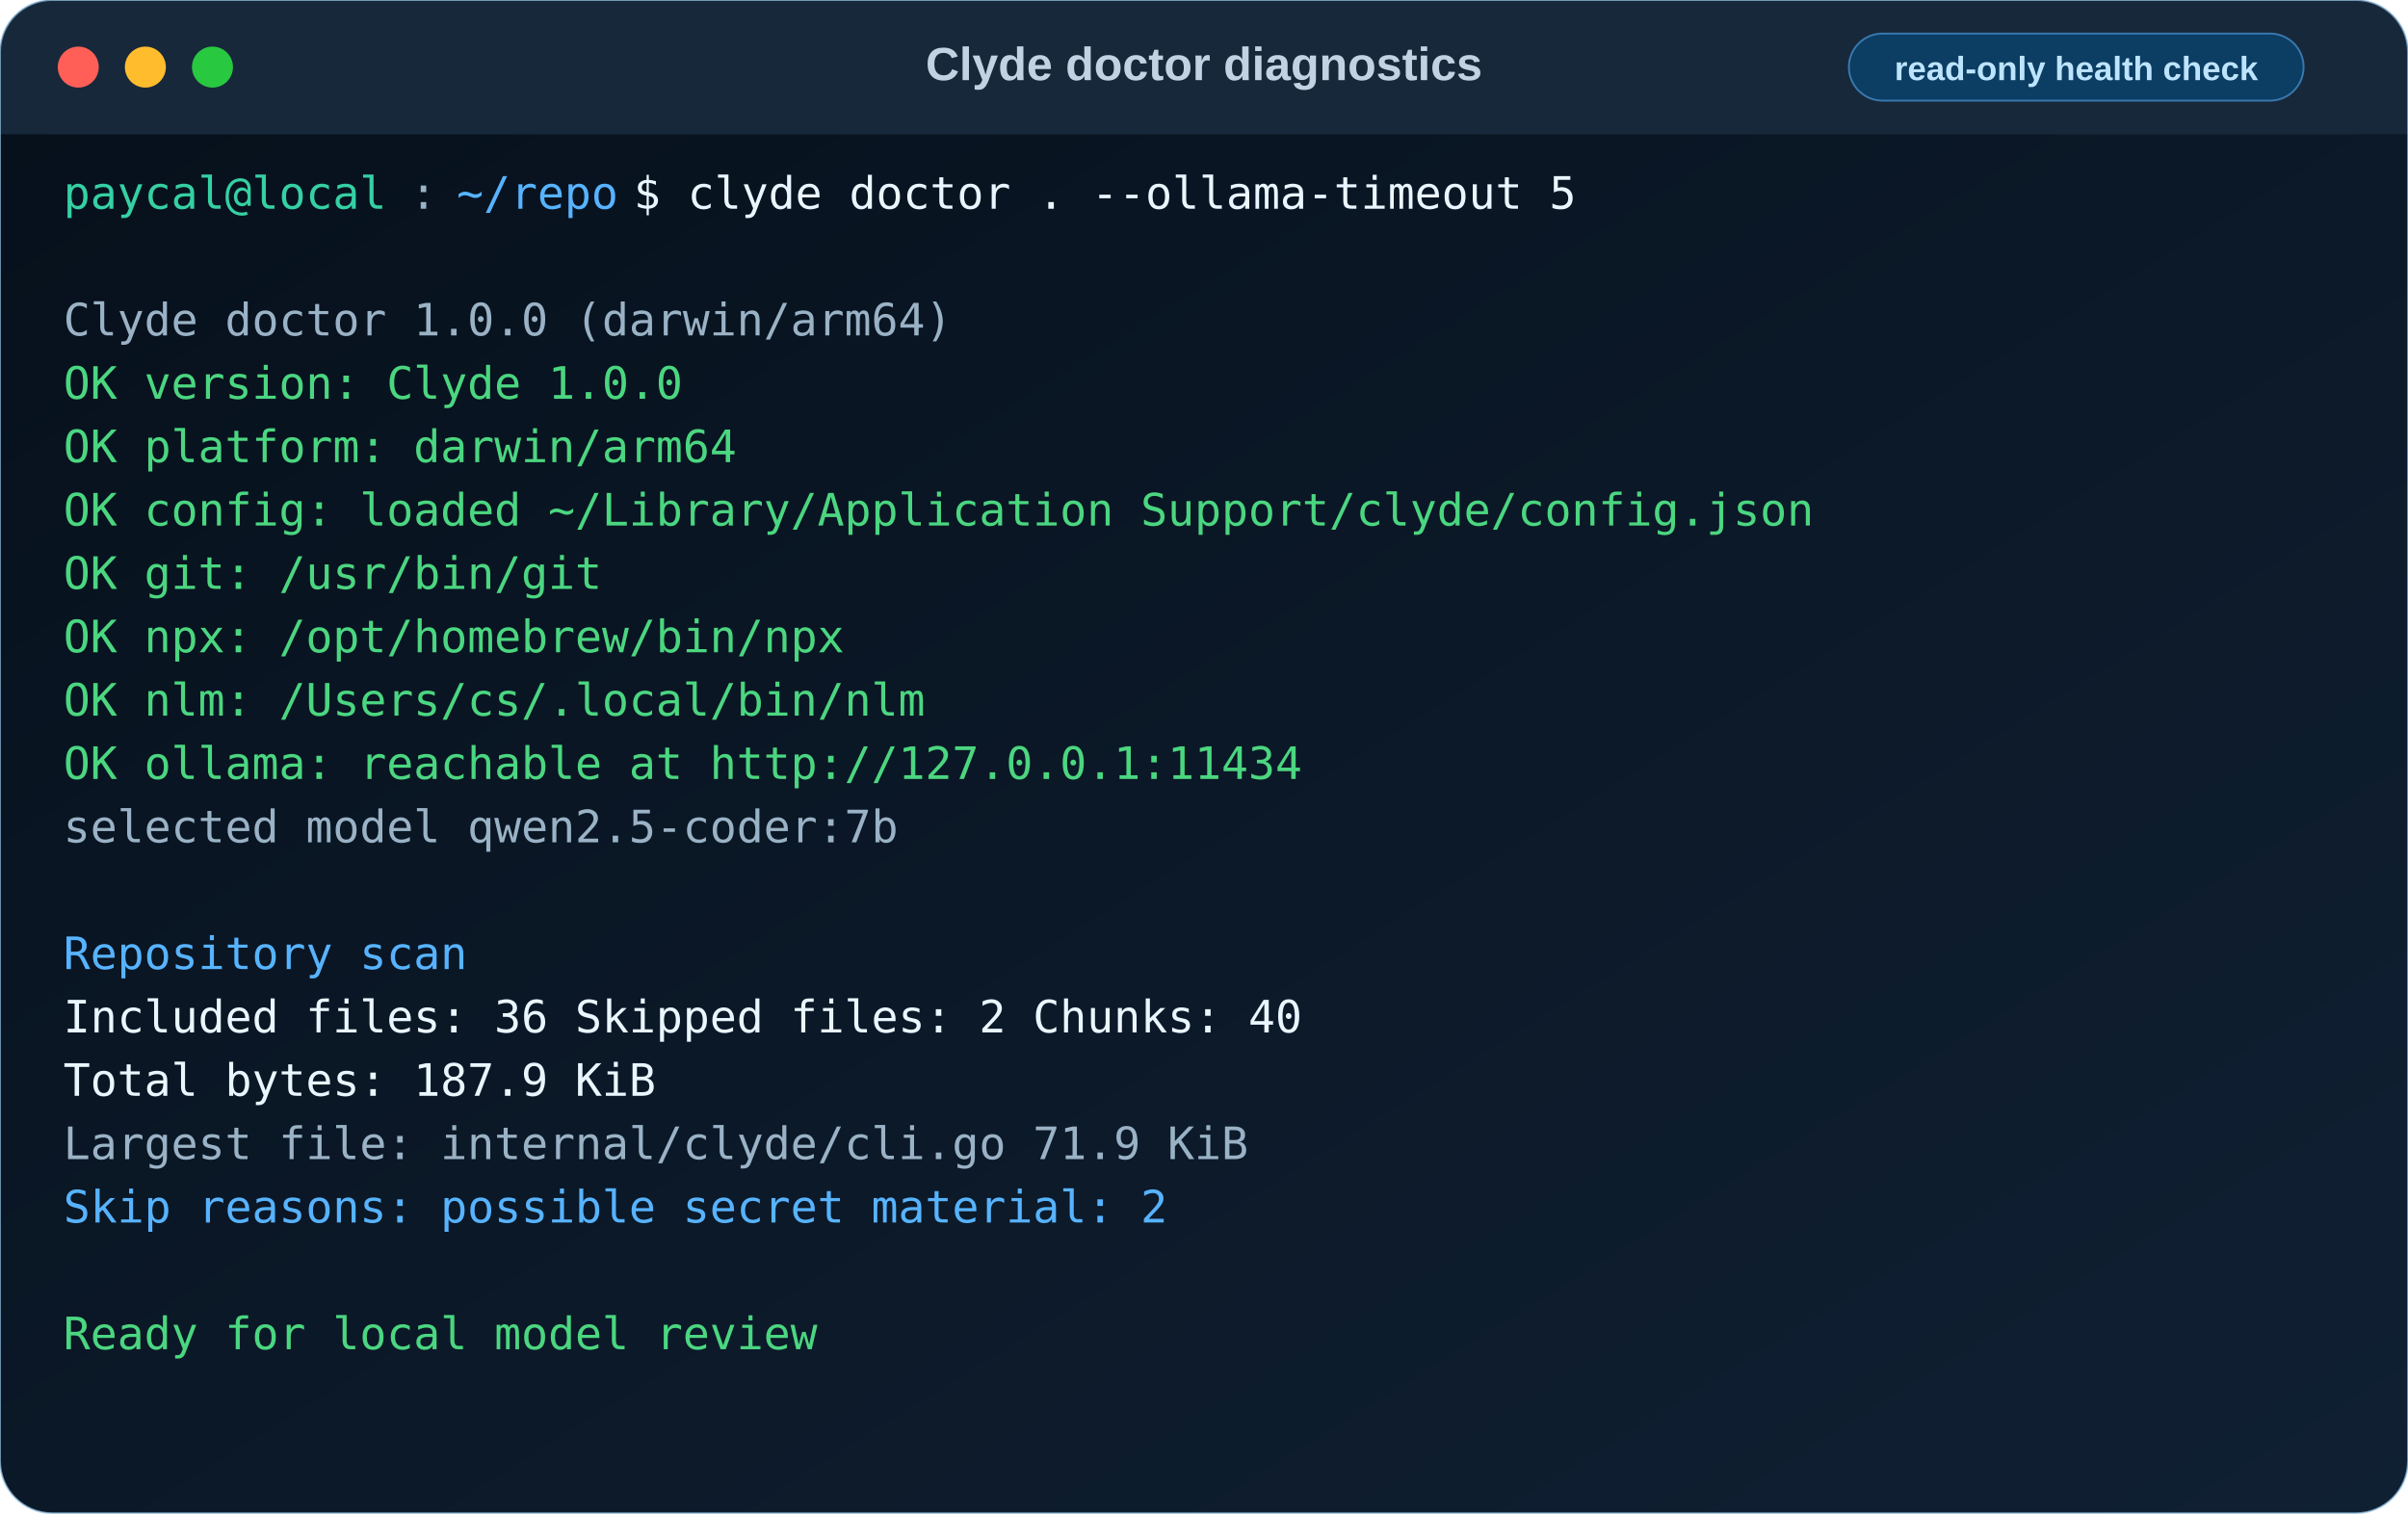
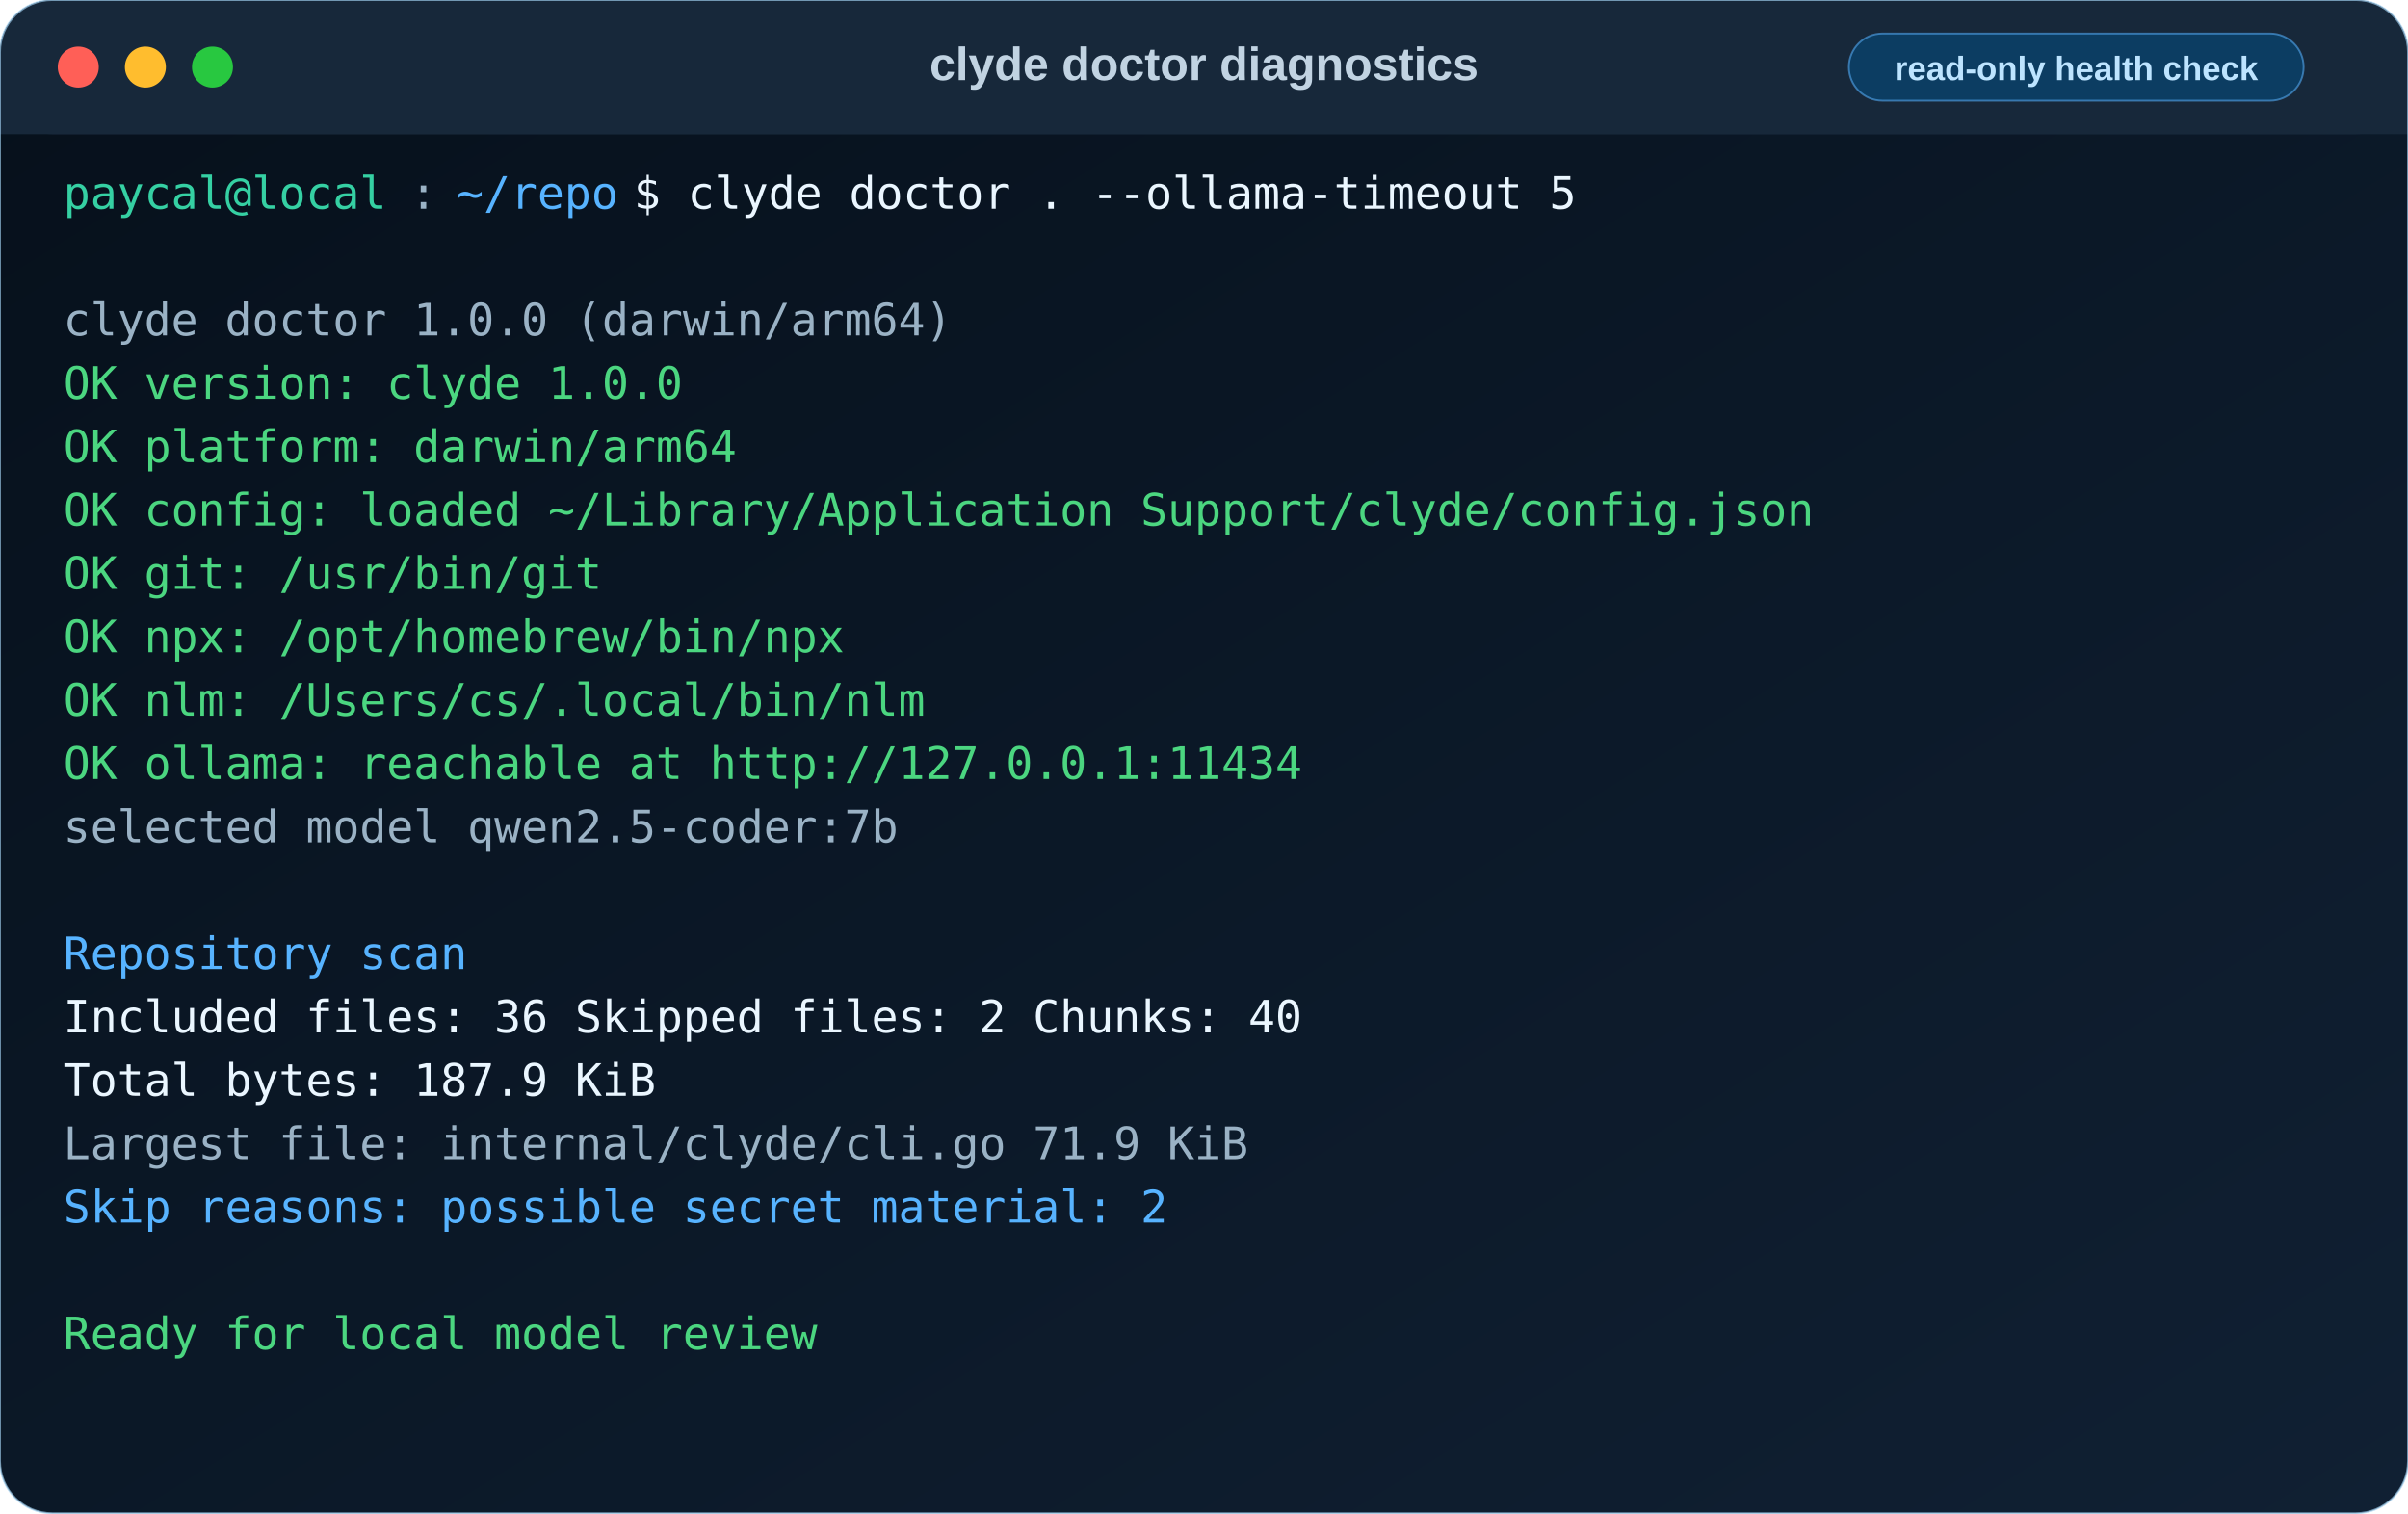
<svg xmlns="http://www.w3.org/2000/svg" width="1292" height="812" viewBox="0 0 1292 812">
  <defs>
    <linearGradient id="term" x1="0" y1="0" x2="1" y2="1">
      <stop offset="0" stop-color="#06101b" />
      <stop offset="1" stop-color="#102033" />
    </linearGradient>
  </defs>
  <rect x="0" y="0" width="1292" height="812" rx="28" fill="url(#term)" />
  <rect x="0" y="0" width="1292" height="72" rx="28" fill="#17283a" />
  <rect x="0" y="44" width="1292" height="28" fill="#17283a" />
  <circle cx="42" cy="36" r="11" fill="#ff5f57" />
  <circle cx="78" cy="36" r="11" fill="#ffbd2e" />
  <circle cx="114" cy="36" r="11" fill="#28c840" />
-   <text x="646" y="43" text-anchor="middle" fill="#c1d3e2" font-size="25" font-family="Arial, sans-serif" font-weight="700">Clyde doctor diagnostics</text>
+   <text x="646" y="43" text-anchor="middle" fill="#c1d3e2" font-size="25" font-family="Arial, sans-serif" font-weight="700">clyde doctor diagnostics</text>
  <rect x="992" y="18" width="244" height="36" rx="18" fill="#0c3d62" stroke="#57b3ff" stroke-opacity="0.55" />
  <text x="1114" y="43" text-anchor="middle" fill="#bde4ff" font-size="18" font-family="Arial, sans-serif" font-weight="700">read-only health check</text>
  <g font-family="Monaco, Consolas, monospace" font-size="24" font-weight="500">
    <text x="34" y="112" fill="#35d0a3">paycal@local</text>
    <text x="220" y="112" fill="#9ab2c5"> : </text>
    <text x="245" y="112" fill="#57b3ff">~/repo</text>
    <text x="340" y="112" fill="#eaf6ff">$ clyde doctor . --ollama-timeout 5</text>
-     <text x="34" y="180" fill="#9ab2c5">Clyde doctor 1.0.0 (darwin/arm64)</text>
-     <text x="34" y="214" fill="#4bd680">OK version: Clyde 1.0.0</text>
+     <text x="34" y="180" fill="#9ab2c5">clyde doctor 1.0.0 (darwin/arm64)</text>
+     <text x="34" y="214" fill="#4bd680">OK version: clyde 1.0.0</text>
    <text x="34" y="248" fill="#4bd680">OK platform: darwin/arm64</text>
    <text x="34" y="282" fill="#4bd680">OK config: loaded ~/Library/Application Support/clyde/config.json</text>
    <text x="34" y="316" fill="#4bd680">OK git: /usr/bin/git</text>
    <text x="34" y="350" fill="#4bd680">OK npx: /opt/homebrew/bin/npx</text>
    <text x="34" y="384" fill="#4bd680">OK nlm: /Users/cs/.local/bin/nlm</text>
    <text x="34" y="418" fill="#4bd680">OK ollama: reachable at http://127.0.0.1:11434</text>
    <text x="34" y="452" fill="#9ab2c5">           selected model qwen2.5-coder:7b</text>
    <text x="34" y="520" fill="#57b3ff">Repository scan</text>
    <text x="34" y="554" fill="#eaf6ff">  Included files: 36    Skipped files: 2    Chunks: 40</text>
    <text x="34" y="588" fill="#eaf6ff">  Total bytes: 187.9 KiB</text>
    <text x="34" y="622" fill="#9ab2c5">  Largest file: internal/clyde/cli.go 71.9 KiB</text>
    <text x="34" y="656" fill="#57b3ff">Skip reasons: possible secret material: 2</text>
    <text x="34" y="724" fill="#4bd680">Ready for local model review</text>
  </g>
  <rect x="0" y="0" width="1292" height="812" rx="28" fill="none" stroke="#9dcced" stroke-opacity="0.68" />
</svg>
